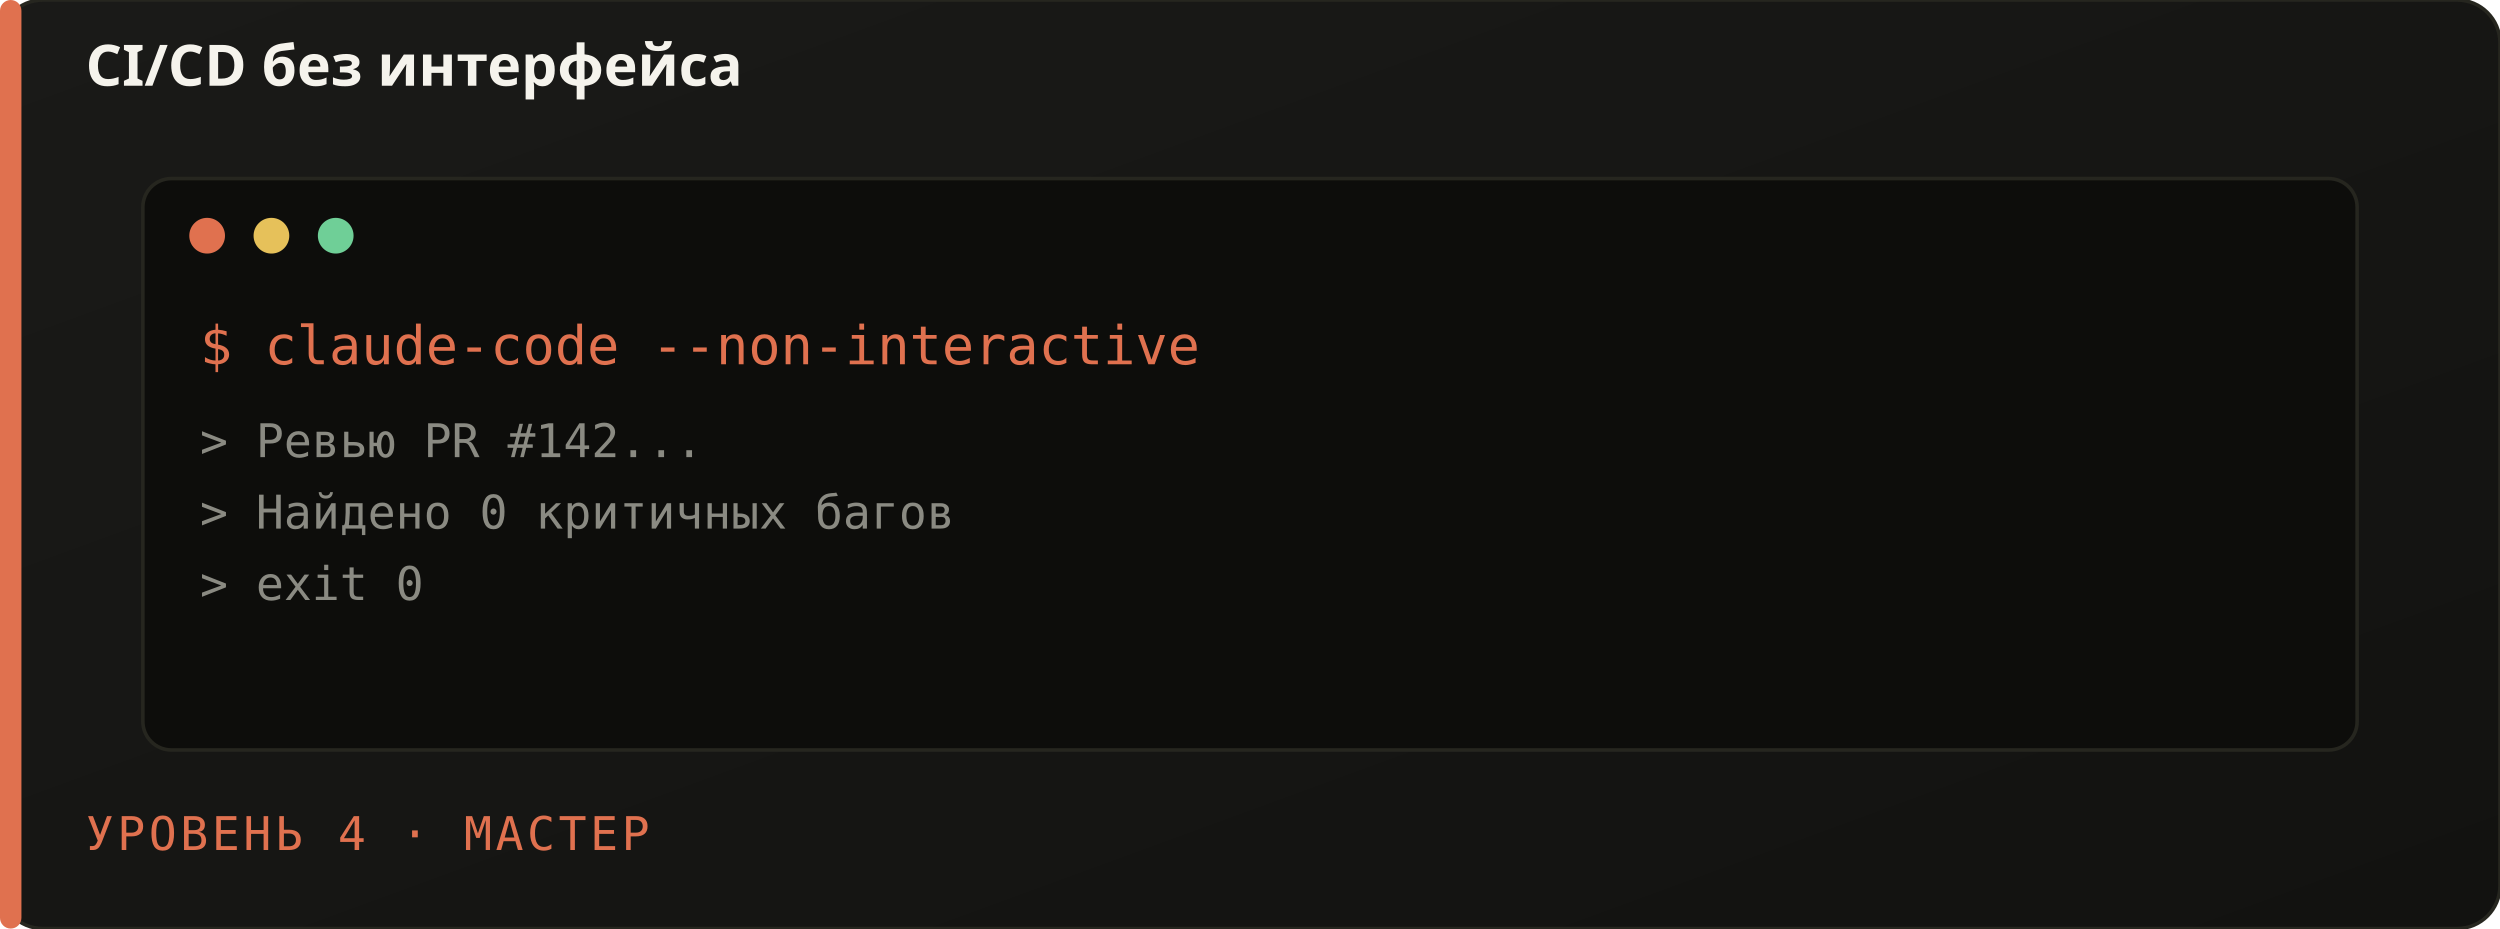
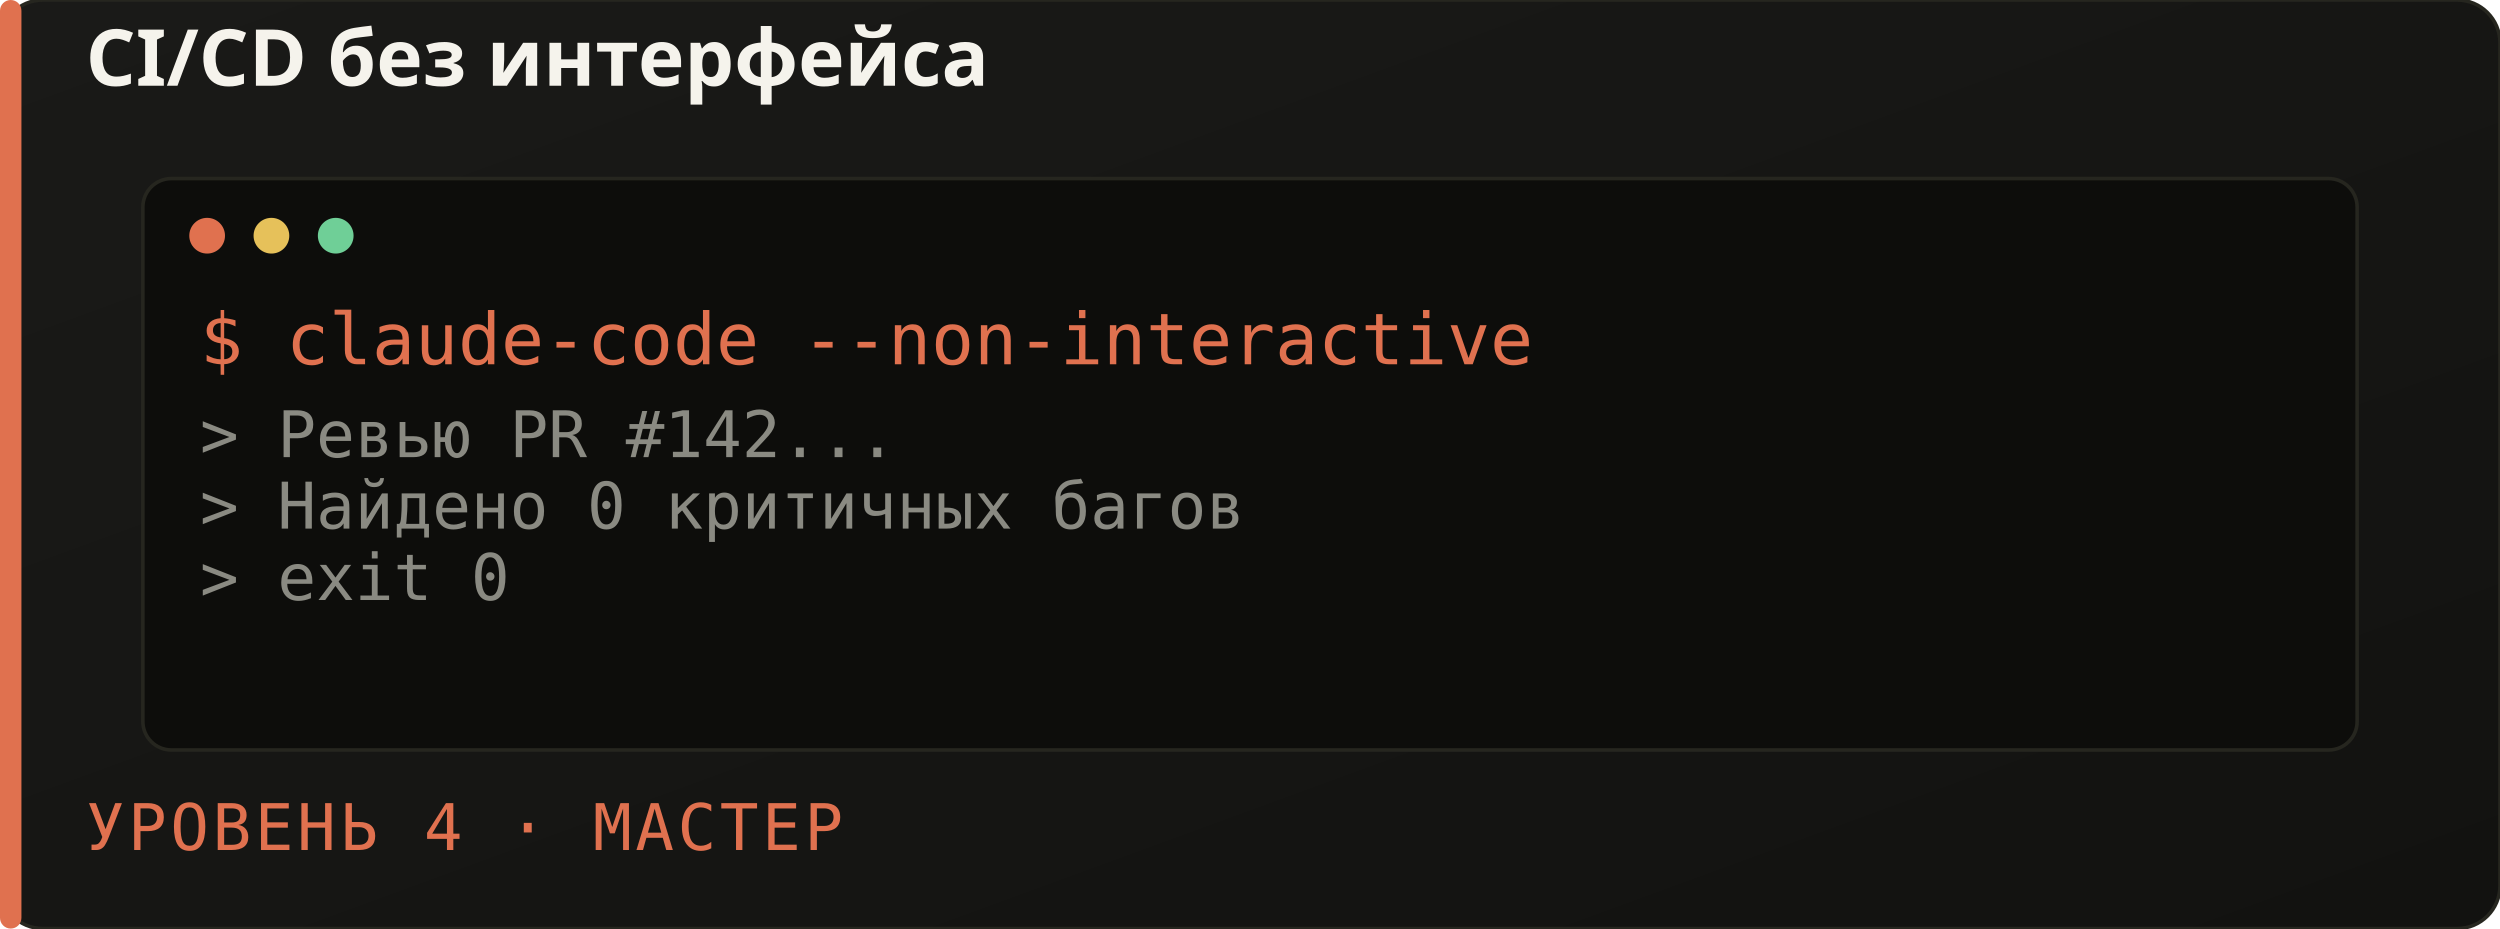
<svg xmlns="http://www.w3.org/2000/svg" viewBox="0 0 700 260">
  <defs>
    <linearGradient id="bg" x1="0" y1="0" x2="1" y2="1">
      <stop offset="0%" stop-color="#1a1a18" />
      <stop offset="100%" stop-color="#121210" />
    </linearGradient>
  </defs>
  <rect width="700" height="260" rx="12" fill="url(#bg)" stroke="#26261f" />
  <rect x="0" y="0" width="6" height="260" rx="3" fill="#e0714f" />
  <rect x="40" y="50" width="620" height="160" rx="8" fill="#0d0d0b" stroke="#26261f" />
  <circle cx="58" cy="66" r="5" fill="#e0714f" />
  <circle cx="76" cy="66" r="5" fill="#e6c15a" />
  <circle cx="94" cy="66" r="5" fill="#6fcf97" />
-   <text x="56" y="102" font-family="monospace" font-size="15" fill="#e0714f">$ claude-code --non-interactive</text>
-   <text x="56" y="128" font-family="monospace" font-size="13" fill="#8a8a82">&gt; Ревью PR #142...</text>
-   <text x="56" y="148" font-family="monospace" font-size="13" fill="#8a8a82">&gt; Найдено 0 критичных багов</text>
-   <text x="56" y="168" font-family="monospace" font-size="13" fill="#8a8a82">&gt; exit 0</text>
-   <text x="24" y="238" font-family="monospace" font-size="13" fill="#e0714f" letter-spacing="1">УРОВЕНЬ 4 · МАСТЕР</text>
-   <text x="24" y="24" font-family="sans-serif" font-size="16" fill="#F5F3EC" font-weight="600">CI/CD без интерфейса</text>
+   <text x="56" y="102" font-family="monospace" font-size="20" fill="#e0714f">$ claude-code --non-interactive</text>
+   <text x="56" y="128" font-family="monospace" font-size="18" fill="#8a8a82">&gt; Ревью PR #142...</text>
+   <text x="56" y="148" font-family="monospace" font-size="18" fill="#8a8a82">&gt; Найдено 0 критичных багов</text>
+   <text x="56" y="168" font-family="monospace" font-size="18" fill="#8a8a82">&gt; exit 0</text>
+   <text x="24" y="238" font-family="monospace" font-size="18" fill="#e0714f" letter-spacing="1">УРОВЕНЬ 4 · МАСТЕР</text>
+   <text x="24" y="24" font-family="sans-serif" font-size="22" fill="#F5F3EC" font-weight="600">CI/CD без интерфейса</text>
</svg>
